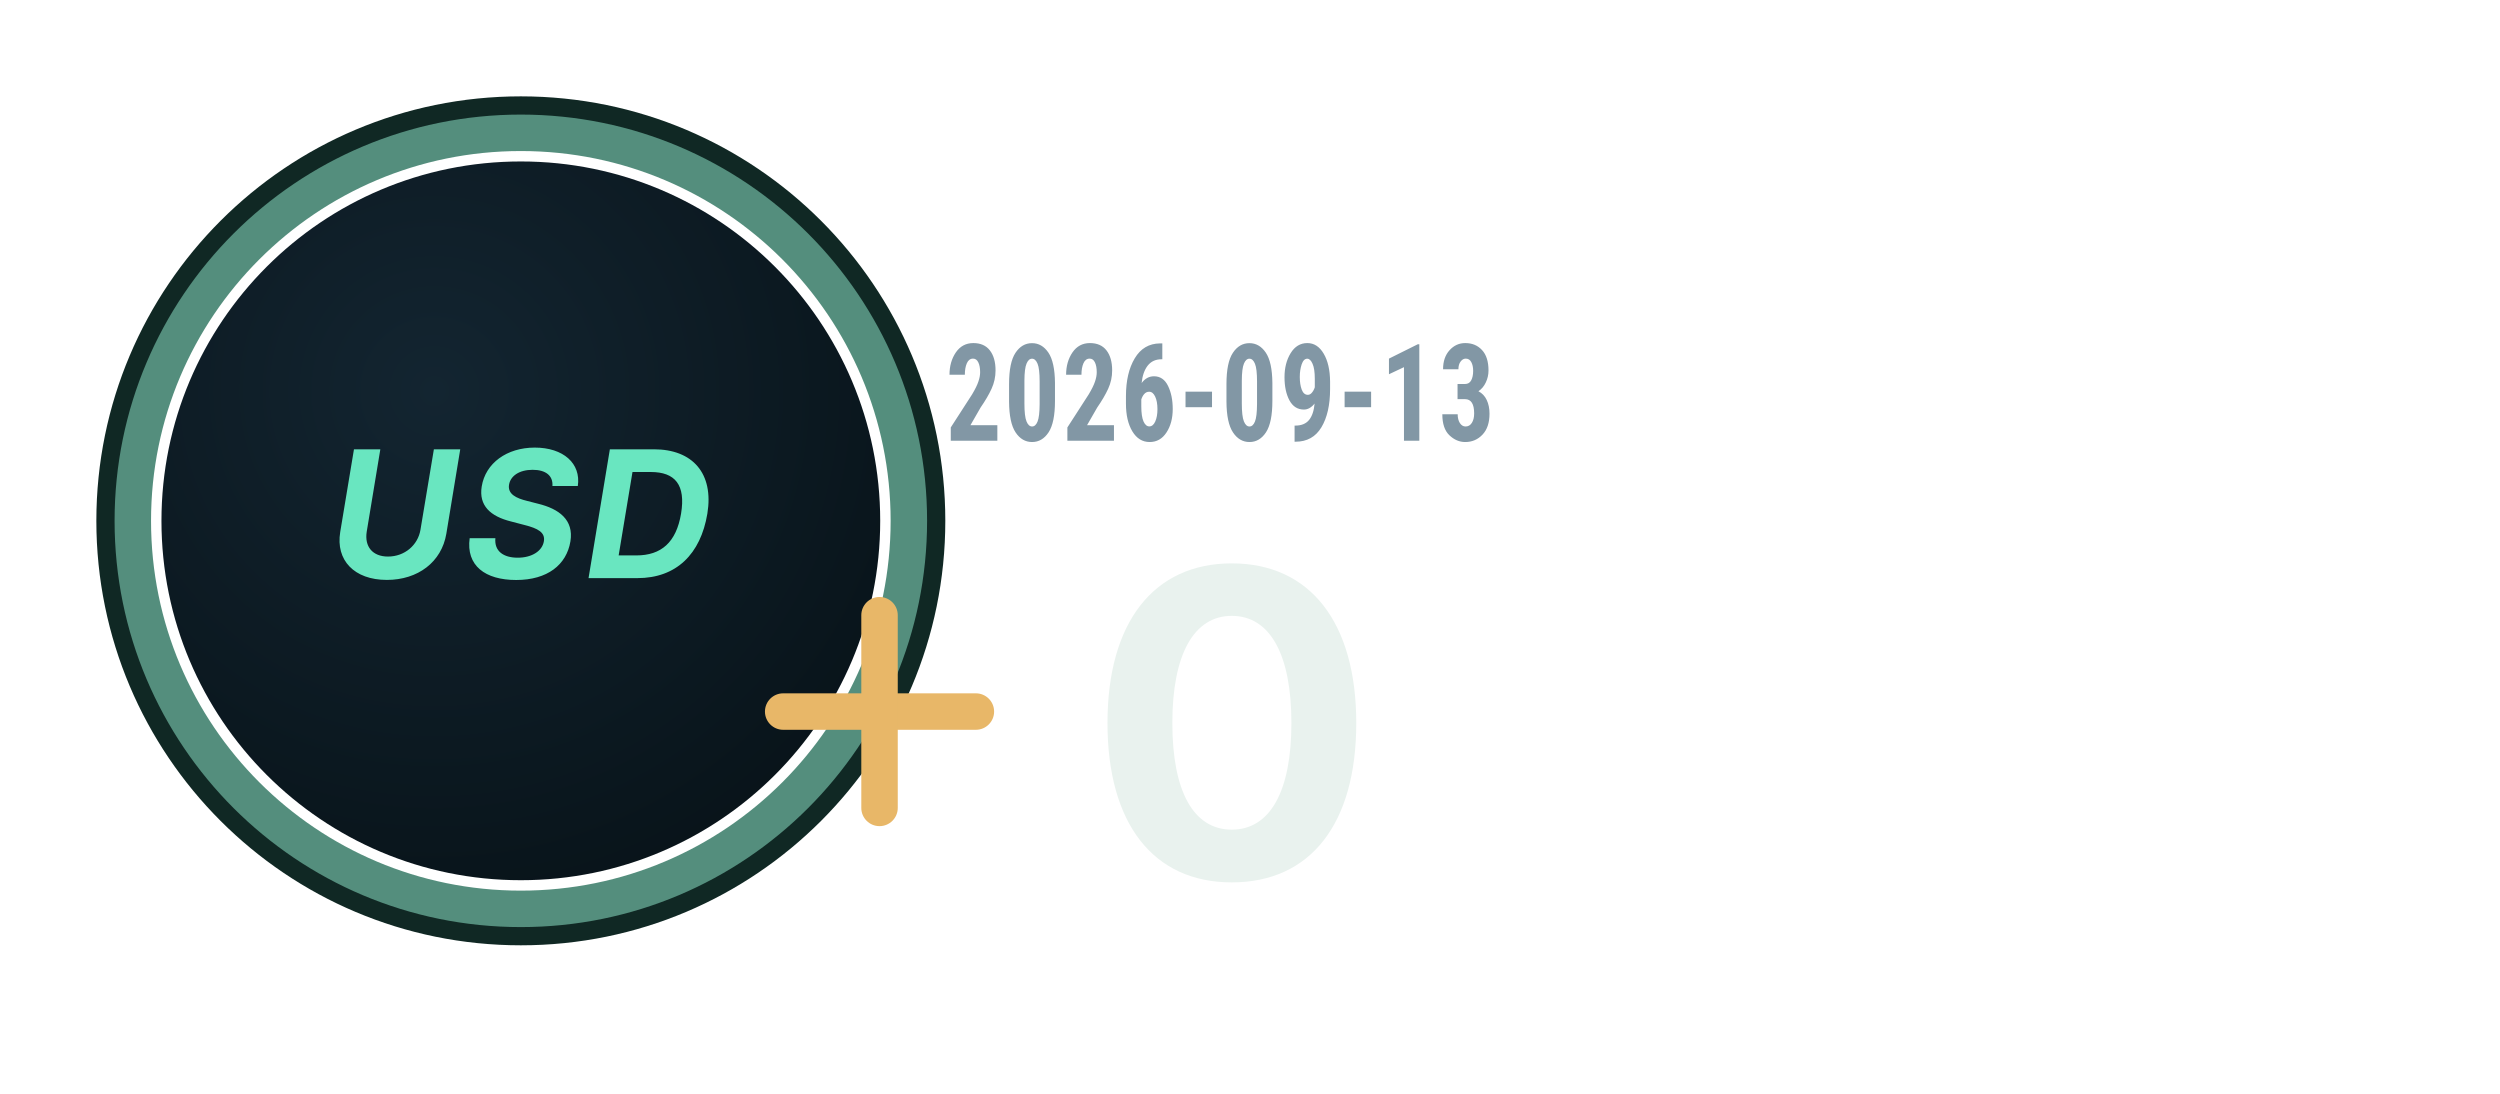
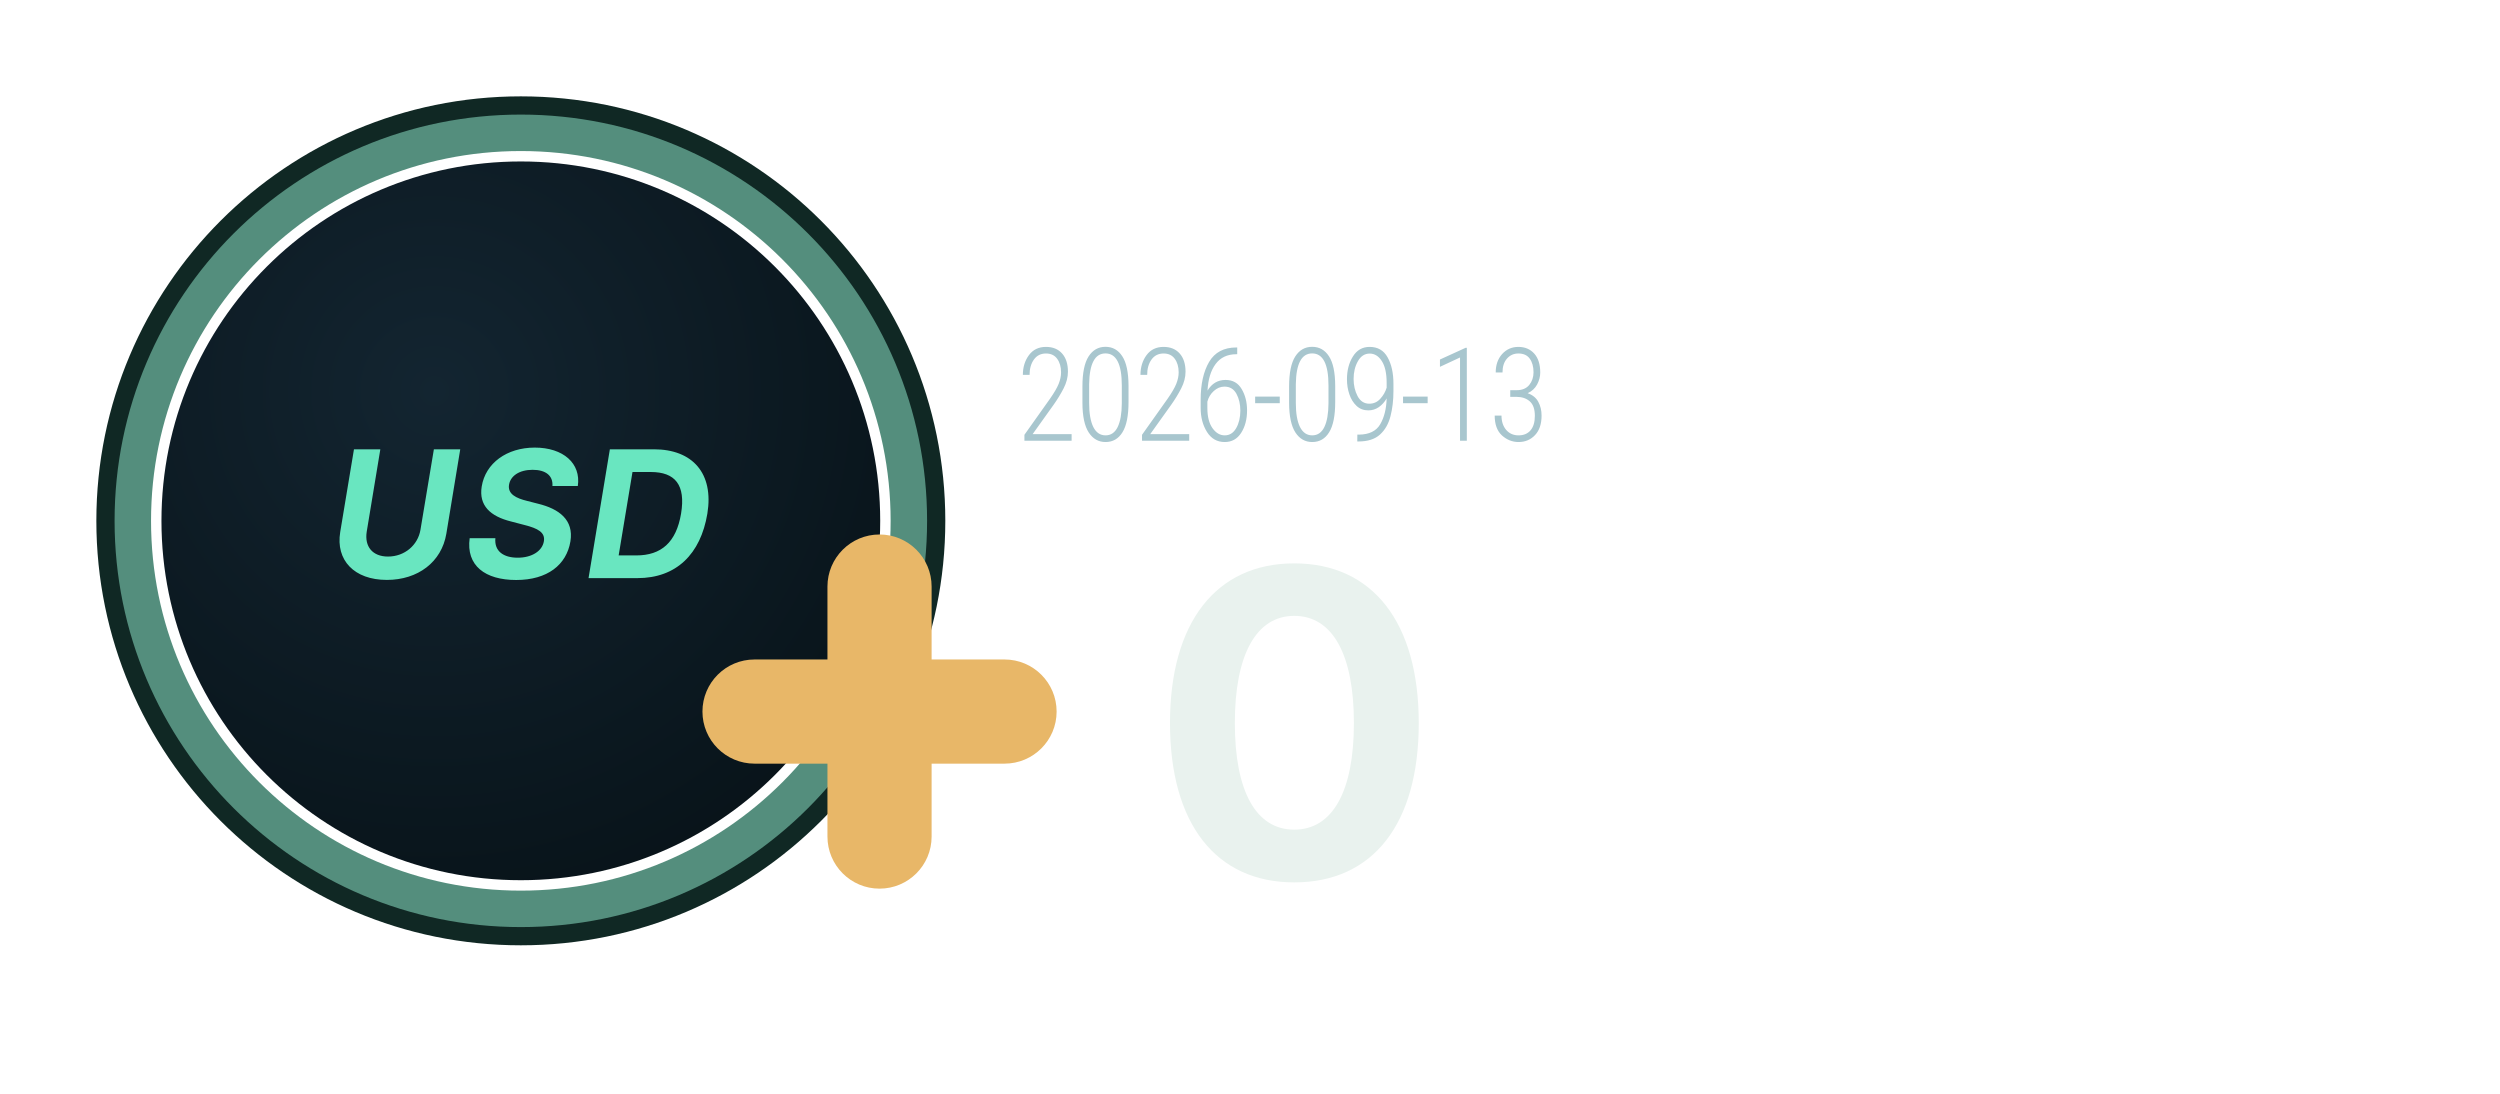
<svg xmlns="http://www.w3.org/2000/svg" viewBox="0 0 480 210">
  <defs>
    <radialGradient id="panel-spot-A-dark" cx="38%" cy="32%" r="75%">
      <stop offset="0%" stop-color="#132531" />
      <stop offset="100%" stop-color="#081319" />
    </radialGradient>
  </defs>
  <g font-family="Inter, 'DejaVu Sans', Helvetica, Arial, sans-serif">
    <circle cx="100" cy="100" r="78" fill="none" stroke="#102824" stroke-width="7" />
    <circle cx="100" cy="100" r="74.5" fill="none" stroke="#548e7d" stroke-width="7" />
    <circle cx="100" cy="100" r="69" fill="url(#panel-spot-A-dark)" />
    <text x="100" y="111" text-anchor="middle" font-size="34" font-weight="700" font-style="italic" letter-spacing="1" fill="#69e6c0">USD</text>
    <g transform="translate(168.87 136.62)">
-       <rect x="-22" y="-3.5" width="44" height="7" rx="3.5" fill="#e8b768" />
-       <rect x="-3.5" y="-22" width="7" height="44" rx="3.5" fill="#e8b768" />
+       <rect x="-34" y="-10.0" width="68" height="20" rx="10.0" fill="#e8b768" />
+       <rect x="-10.0" y="-34" width="20" height="68" rx="10.0" fill="#e8b768" />
    </g>
-     <text x="208.87" y="168.62" font-size="82" font-weight="700" letter-spacing="-2" fill="#e9f2ee" font-variant-numeric="tabular-nums">0</text>
-     <g transform="translate(234.29 84.62) scale(0.82 1)">
-       <text x="0" y="0" text-anchor="middle" font-family="'Inter Condensed', 'Roboto Condensed', 'Arial Narrow', Inter, 'DejaVu Sans', sans-serif" font-stretch="condensed" font-size="26" font-weight="600" letter-spacing="0.5" fill="#8297a5" font-variant-numeric="tabular-nums">2026-09-13</text>
+     <text x="220.87" y="168.62" font-size="82" font-weight="700" letter-spacing="-2" fill="#e9f2ee" font-variant-numeric="tabular-nums">0</text>
+     <g transform="translate(246.29 84.62) scale(0.96 1)">
+       <text x="0" y="0" text-anchor="middle" font-family="'Coin Date Condensed', 'Roboto Condensed', Arial, sans-serif" font-size="25" font-weight="300" letter-spacing="-0.4" fill="#A8C6CE" font-variant-numeric="tabular-nums">2026-09-13</text>
    </g>
  </g>
</svg>
